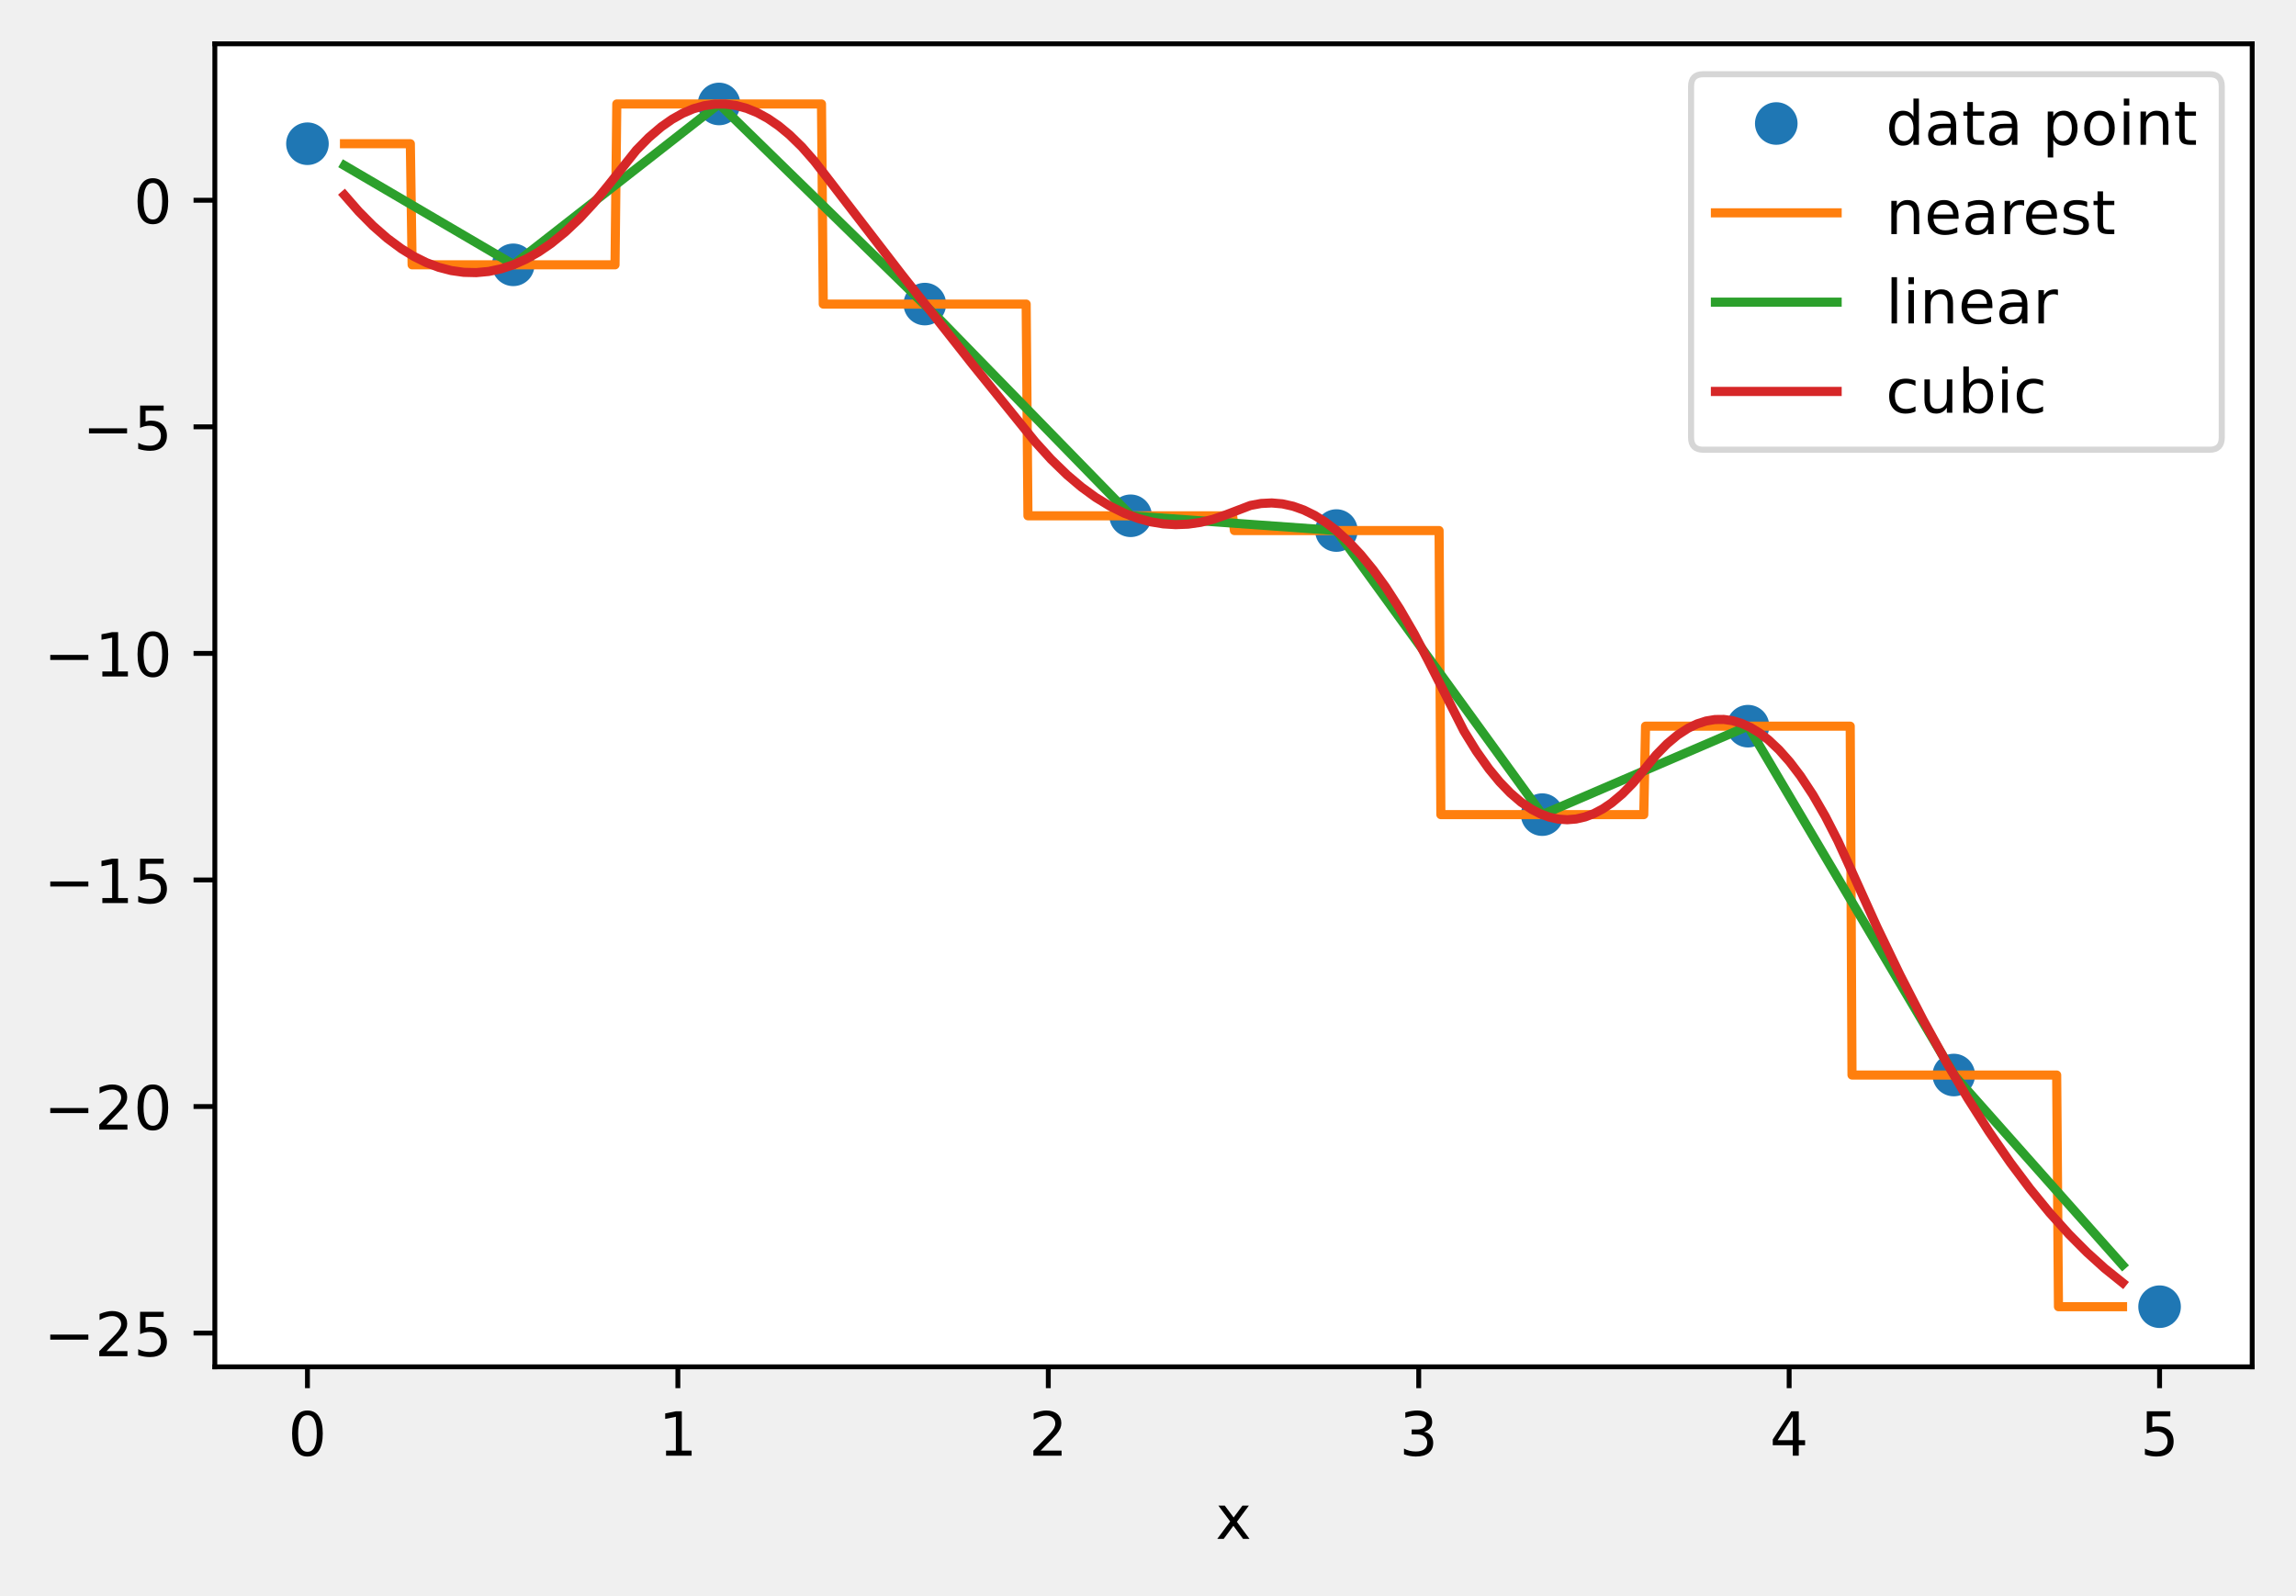
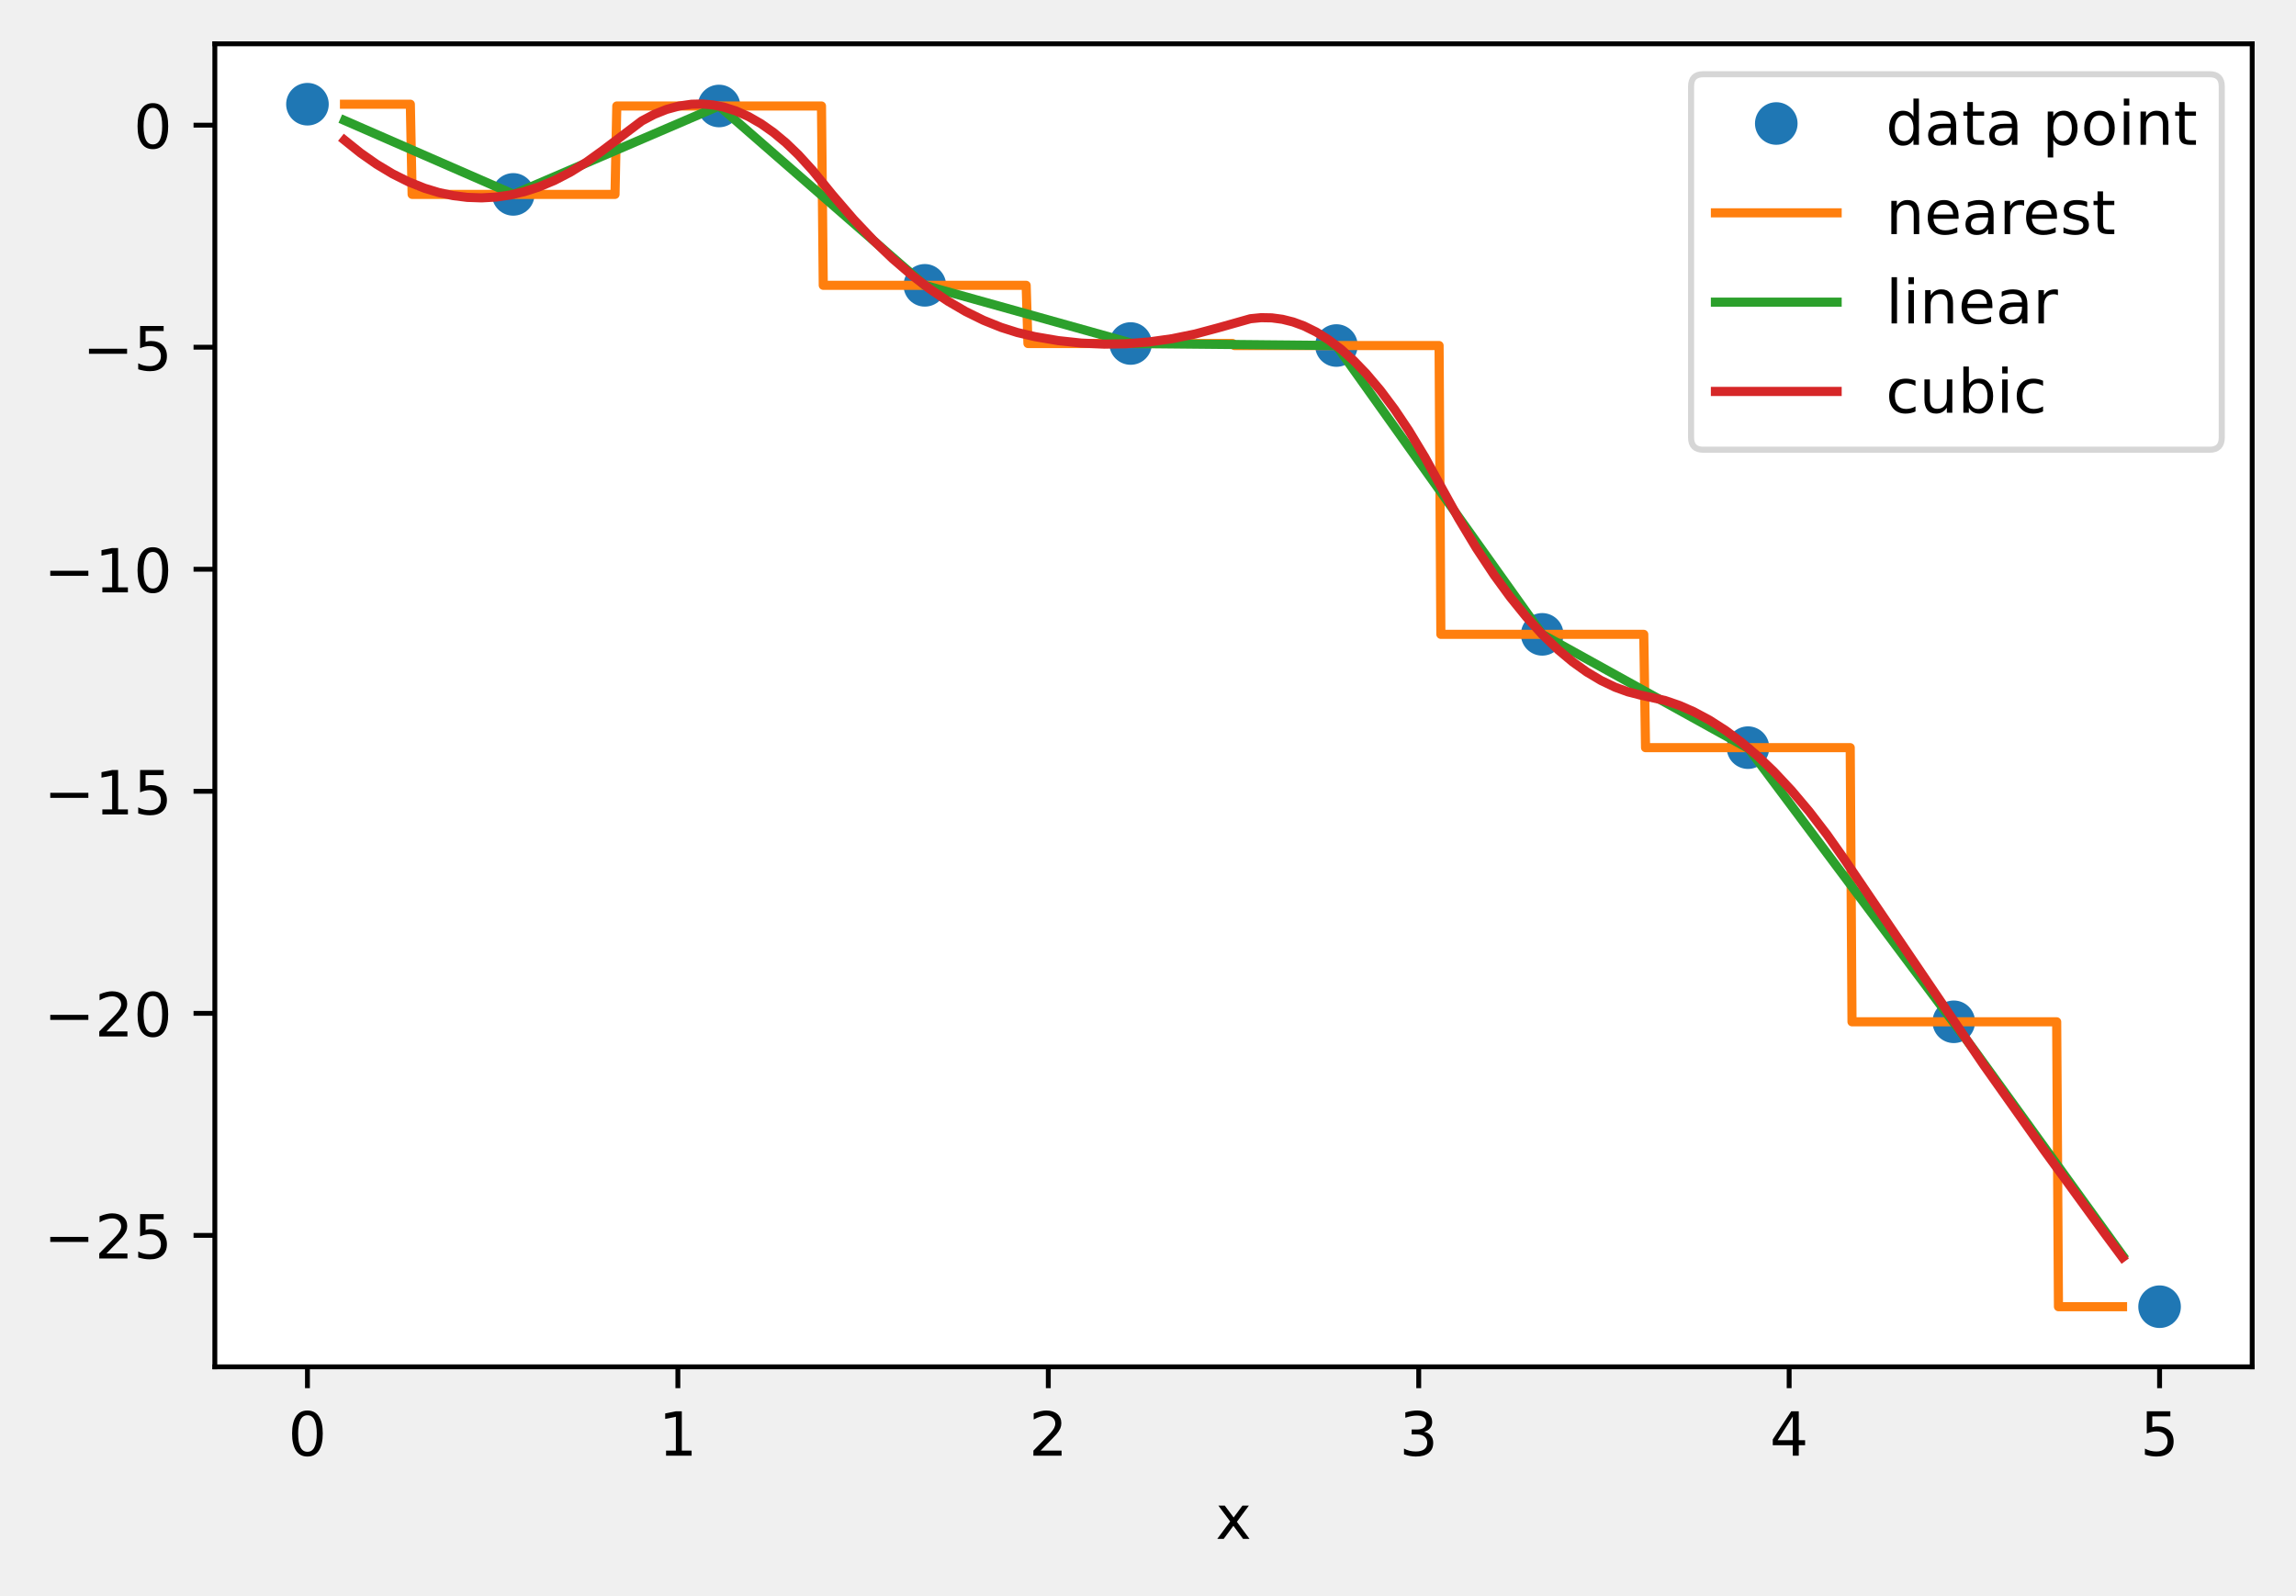
<svg xmlns="http://www.w3.org/2000/svg" xmlns:xlink="http://www.w3.org/1999/xlink" height="262.196pt" version="1.1" viewBox="0 0 377.305 262.196" width="377.305pt">
  <defs>
    <style type="text/css">*{stroke-linecap:butt;stroke-linejoin:round;}</style>
  </defs>
  <g id="figure_1">
    <g id="patch_1">
      <path d="M 0 262.196  L 377.305 262.196  L 377.305 0  L 0 0  z " style="fill:none;" />
    </g>
    <g id="axes_1">
      <g id="patch_2">
        <path d="M 35.305 224.64  L 370.105 224.64  L 370.105 7.2  L 35.305 7.2  z " style="fill:#ffffff;" />
      </g>
      <g id="matplotlib.axis_1">
        <g id="xtick_1">
          <g id="line2d_1">
            <defs>
-               <path d="M 0 0  L 0 3.5  " id="md786b5c1ed" style="stroke:#000000;stroke-width:0.8;" />
-             </defs>
-             <g>
-               <use style="stroke:#000000;stroke-width:0.8;" x="50.523" xlink:href="#md786b5c1ed" y="224.64" />
+               <path d="M 0 0  L 0 3.5  " id="m8e5bbc45bf" style="stroke:#000000;stroke-width:0.8;" />
+             </defs>
+             <g>
+               <use style="stroke:#000000;stroke-width:0.8;" x="50.523" xlink:href="#m8e5bbc45bf" y="224.64" />
            </g>
          </g>
          <g id="text_1">
            <g transform="translate(47.34162 239.2384)scale(0.1 -0.1)">
              <defs>
                <path d="M 31.781 66.406  Q 24.172 66.406 20.328 58.906  Q 16.5 51.422 16.5 36.375  Q 16.5 21.391 20.328 13.891  Q 24.172 6.391 31.781 6.391  Q 39.453 6.391 43.281 13.891  Q 47.125 21.391 47.125 36.375  Q 47.125 51.422 43.281 58.906  Q 39.453 66.406 31.781 66.406  z M 31.781 74.219  Q 44.047 74.219 50.516 64.516  Q 56.984 54.828 56.984 36.375  Q 56.984 17.969 50.516 8.266  Q 44.047 -1.422 31.781 -1.422  Q 19.531 -1.422 13.062 8.266  Q 6.594 17.969 6.594 36.375  Q 6.594 54.828 13.062 64.516  Q 19.531 74.219 31.781 74.219  z " id="DejaVuSans-48" />
              </defs>
              <use xlink:href="#DejaVuSans-48" />
            </g>
          </g>
        </g>
        <g id="xtick_2">
          <g id="line2d_2">
            <g>
-               <use style="stroke:#000000;stroke-width:0.8;" x="111.396" xlink:href="#md786b5c1ed" y="224.64" />
+               <use style="stroke:#000000;stroke-width:0.8;" x="111.396" xlink:href="#m8e5bbc45bf" y="224.64" />
            </g>
          </g>
          <g id="text_2">
            <g transform="translate(108.2143 239.2384)scale(0.1 -0.1)">
              <defs>
                <path d="M 12.406 8.297  L 28.516 8.297  L 28.516 63.922  L 10.984 60.406  L 10.984 69.391  L 28.422 72.906  L 38.281 72.906  L 38.281 8.297  L 54.391 8.297  L 54.391 0  L 12.406 0  z " id="DejaVuSans-49" />
              </defs>
              <use xlink:href="#DejaVuSans-49" />
            </g>
          </g>
        </g>
        <g id="xtick_3">
          <g id="line2d_3">
            <g>
-               <use style="stroke:#000000;stroke-width:0.8;" x="172.268" xlink:href="#md786b5c1ed" y="224.64" />
+               <use style="stroke:#000000;stroke-width:0.8;" x="172.268" xlink:href="#m8e5bbc45bf" y="224.64" />
            </g>
          </g>
          <g id="text_3">
            <g transform="translate(169.0871 239.2384)scale(0.1 -0.1)">
              <defs>
                <path d="M 19.188 8.297  L 53.609 8.297  L 53.609 0  L 7.328 0  L 7.328 8.297  Q 12.938 14.109 22.625 23.891  Q 32.328 33.688 34.812 36.531  Q 39.547 41.844 41.422 45.531  Q 43.312 49.219 43.312 52.781  Q 43.312 58.594 39.234 62.25  Q 35.156 65.922 28.609 65.922  Q 23.969 65.922 18.812 64.312  Q 13.672 62.703 7.812 59.422  L 7.812 69.391  Q 13.766 71.781 18.938 73  Q 24.125 74.219 28.422 74.219  Q 39.75 74.219 46.484 68.547  Q 53.219 62.891 53.219 53.422  Q 53.219 48.922 51.531 44.891  Q 49.859 40.875 45.406 35.406  Q 44.188 33.984 37.641 27.219  Q 31.109 20.453 19.188 8.297  z " id="DejaVuSans-50" />
              </defs>
              <use xlink:href="#DejaVuSans-50" />
            </g>
          </g>
        </g>
        <g id="xtick_4">
          <g id="line2d_4">
            <g>
-               <use style="stroke:#000000;stroke-width:0.8;" x="233.141" xlink:href="#md786b5c1ed" y="224.64" />
+               <use style="stroke:#000000;stroke-width:0.8;" x="233.141" xlink:href="#m8e5bbc45bf" y="224.64" />
            </g>
          </g>
          <g id="text_4">
            <g transform="translate(229.9598 239.2384)scale(0.1 -0.1)">
              <defs>
                <path d="M 40.578 39.312  Q 47.656 37.797 51.625 33  Q 55.609 28.219 55.609 21.188  Q 55.609 10.406 48.188 4.484  Q 40.766 -1.422 27.094 -1.422  Q 22.516 -1.422 17.656 -0.516  Q 12.797 0.391 7.625 2.203  L 7.625 11.719  Q 11.719 9.328 16.594 8.109  Q 21.484 6.891 26.812 6.891  Q 36.078 6.891 40.938 10.547  Q 45.797 14.203 45.797 21.188  Q 45.797 27.641 41.281 31.266  Q 36.766 34.906 28.719 34.906  L 20.219 34.906  L 20.219 43.016  L 29.109 43.016  Q 36.375 43.016 40.234 45.922  Q 44.094 48.828 44.094 54.297  Q 44.094 59.906 40.109 62.906  Q 36.141 65.922 28.719 65.922  Q 24.656 65.922 20.016 65.031  Q 15.375 64.156 9.812 62.312  L 9.812 71.094  Q 15.438 72.656 20.344 73.438  Q 25.25 74.219 29.594 74.219  Q 40.828 74.219 47.359 69.109  Q 53.906 64.016 53.906 55.328  Q 53.906 49.266 50.438 45.094  Q 46.969 40.922 40.578 39.312  z " id="DejaVuSans-51" />
              </defs>
              <use xlink:href="#DejaVuSans-51" />
            </g>
          </g>
        </g>
        <g id="xtick_5">
          <g id="line2d_5">
            <g>
-               <use style="stroke:#000000;stroke-width:0.8;" x="294.014" xlink:href="#md786b5c1ed" y="224.64" />
+               <use style="stroke:#000000;stroke-width:0.8;" x="294.014" xlink:href="#m8e5bbc45bf" y="224.64" />
            </g>
          </g>
          <g id="text_5">
            <g transform="translate(290.8325 239.2384)scale(0.1 -0.1)">
              <defs>
                <path d="M 37.797 64.312  L 12.891 25.391  L 37.797 25.391  z M 35.203 72.906  L 47.609 72.906  L 47.609 25.391  L 58.016 25.391  L 58.016 17.188  L 47.609 17.188  L 47.609 0  L 37.797 0  L 37.797 17.188  L 4.891 17.188  L 4.891 26.703  z " id="DejaVuSans-52" />
              </defs>
              <use xlink:href="#DejaVuSans-52" />
            </g>
          </g>
        </g>
        <g id="xtick_6">
          <g id="line2d_6">
            <g>
-               <use style="stroke:#000000;stroke-width:0.8;" x="354.887" xlink:href="#md786b5c1ed" y="224.64" />
+               <use style="stroke:#000000;stroke-width:0.8;" x="354.887" xlink:href="#m8e5bbc45bf" y="224.64" />
            </g>
          </g>
          <g id="text_6">
            <g transform="translate(351.7053 239.2384)scale(0.1 -0.1)">
              <defs>
                <path d="M 10.797 72.906  L 49.516 72.906  L 49.516 64.594  L 19.828 64.594  L 19.828 46.734  Q 21.969 47.469 24.109 47.828  Q 26.266 48.188 28.422 48.188  Q 40.625 48.188 47.75 41.5  Q 54.891 34.812 54.891 23.391  Q 54.891 11.625 47.562 5.094  Q 40.234 -1.422 26.906 -1.422  Q 22.312 -1.422 17.547 -0.641  Q 12.797 0.141 7.719 1.703  L 7.719 11.625  Q 12.109 9.234 16.797 8.062  Q 21.484 6.891 26.703 6.891  Q 35.156 6.891 40.078 11.328  Q 45.016 15.766 45.016 23.391  Q 45.016 31 40.078 35.438  Q 35.156 39.891 26.703 39.891  Q 22.75 39.891 18.812 39.016  Q 14.891 38.141 10.797 36.281  z " id="DejaVuSans-53" />
              </defs>
              <use xlink:href="#DejaVuSans-53" />
            </g>
          </g>
        </g>
        <g id="text_7">
          <g transform="translate(199.7453 252.9166)scale(0.1 -0.1)">
            <defs>
              <path d="M 54.891 54.688  L 35.109 28.078  L 55.906 0  L 45.312 0  L 29.391 21.484  L 13.484 0  L 2.875 0  L 24.125 28.609  L 4.688 54.688  L 15.281 54.688  L 29.781 35.203  L 44.281 54.688  z " id="DejaVuSans-120" />
            </defs>
            <use xlink:href="#DejaVuSans-120" />
          </g>
        </g>
      </g>
      <g id="matplotlib.axis_2">
        <g id="ytick_1">
          <g id="line2d_7">
            <defs>
-               <path d="M 0 0  L -3.5 0  " id="ma6ecfd763f" style="stroke:#000000;stroke-width:0.8;" />
-             </defs>
-             <g>
-               <use style="stroke:#000000;stroke-width:0.8;" x="35.305" xlink:href="#ma6ecfd763f" y="219.092" />
+               <path d="M 0 0  L -3.5 0  " id="m266c6578e3" style="stroke:#000000;stroke-width:0.8;" />
+             </defs>
+             <g>
+               <use style="stroke:#000000;stroke-width:0.8;" x="35.305" xlink:href="#m266c6578e3" y="203.034" />
            </g>
          </g>
          <g id="text_8">
-             <g transform="translate(7.2 222.8908)scale(0.1 -0.1)">
+             <g transform="translate(7.2 206.8333)scale(0.1 -0.1)">
              <defs>
                <path d="M 10.594 35.5  L 73.188 35.5  L 73.188 27.203  L 10.594 27.203  z " id="DejaVuSans-8722" />
              </defs>
              <use xlink:href="#DejaVuSans-8722" />
              <use x="83.789" xlink:href="#DejaVuSans-50" />
              <use x="147.412" xlink:href="#DejaVuSans-53" />
            </g>
          </g>
        </g>
        <g id="ytick_2">
          <g id="line2d_8">
            <g>
-               <use style="stroke:#000000;stroke-width:0.8;" x="35.305" xlink:href="#ma6ecfd763f" y="181.856" />
+               <use style="stroke:#000000;stroke-width:0.8;" x="35.305" xlink:href="#m266c6578e3" y="166.542" />
            </g>
          </g>
          <g id="text_9">
-             <g transform="translate(7.2 185.6549)scale(0.1 -0.1)">
+             <g transform="translate(7.2 170.341)scale(0.1 -0.1)">
              <use xlink:href="#DejaVuSans-8722" />
              <use x="83.789" xlink:href="#DejaVuSans-50" />
              <use x="147.412" xlink:href="#DejaVuSans-48" />
            </g>
          </g>
        </g>
        <g id="ytick_3">
          <g id="line2d_9">
            <g>
-               <use style="stroke:#000000;stroke-width:0.8;" x="35.305" xlink:href="#ma6ecfd763f" y="144.62" />
+               <use style="stroke:#000000;stroke-width:0.8;" x="35.305" xlink:href="#m266c6578e3" y="130.05" />
            </g>
          </g>
          <g id="text_10">
-             <g transform="translate(7.2 148.419)scale(0.1 -0.1)">
+             <g transform="translate(7.2 133.8487)scale(0.1 -0.1)">
              <use xlink:href="#DejaVuSans-8722" />
              <use x="83.789" xlink:href="#DejaVuSans-49" />
              <use x="147.412" xlink:href="#DejaVuSans-53" />
            </g>
          </g>
        </g>
        <g id="ytick_4">
          <g id="line2d_10">
            <g>
-               <use style="stroke:#000000;stroke-width:0.8;" x="35.305" xlink:href="#ma6ecfd763f" y="107.384" />
+               <use style="stroke:#000000;stroke-width:0.8;" x="35.305" xlink:href="#m266c6578e3" y="93.557" />
            </g>
          </g>
          <g id="text_11">
-             <g transform="translate(7.2 111.1831)scale(0.1 -0.1)">
+             <g transform="translate(7.2 97.35644)scale(0.1 -0.1)">
              <use xlink:href="#DejaVuSans-8722" />
              <use x="83.789" xlink:href="#DejaVuSans-49" />
              <use x="147.412" xlink:href="#DejaVuSans-48" />
            </g>
          </g>
        </g>
        <g id="ytick_5">
          <g id="line2d_11">
            <g>
-               <use style="stroke:#000000;stroke-width:0.8;" x="35.305" xlink:href="#ma6ecfd763f" y="70.148" />
+               <use style="stroke:#000000;stroke-width:0.8;" x="35.305" xlink:href="#m266c6578e3" y="57.065" />
            </g>
          </g>
          <g id="text_12">
-             <g transform="translate(13.5625 73.94714)scale(0.1 -0.1)">
+             <g transform="translate(13.5625 60.86415)scale(0.1 -0.1)">
              <use xlink:href="#DejaVuSans-8722" />
              <use x="83.789" xlink:href="#DejaVuSans-53" />
            </g>
          </g>
        </g>
        <g id="ytick_6">
          <g id="line2d_12">
            <g>
-               <use style="stroke:#000000;stroke-width:0.8;" x="35.305" xlink:href="#ma6ecfd763f" y="32.912" />
+               <use style="stroke:#000000;stroke-width:0.8;" x="35.305" xlink:href="#m266c6578e3" y="20.573" />
            </g>
          </g>
          <g id="text_13">
-             <g transform="translate(21.94219 36.71122)scale(0.1 -0.1)">
+             <g transform="translate(21.94219 24.37186)scale(0.1 -0.1)">
              <use xlink:href="#DejaVuSans-48" />
            </g>
          </g>
        </g>
      </g>
      <g id="line2d_13">
        <defs>
-           <path d="M 0 3  C 0.796 3 1.559 2.684 2.121 2.121  C 2.684 1.559 3 0.796 3 0  C 3 -0.796 2.684 -1.559 2.121 -2.121  C 1.559 -2.684 0.796 -3 0 -3  C -0.796 -3 -1.559 -2.684 -2.121 -2.121  C -2.684 -1.559 -3 -0.796 -3 0  C -3 0.796 -2.684 1.559 -2.121 2.121  C -1.559 2.684 -0.796 3 0 3  z " id="m1af8a20fc8" style="stroke:#1f77b4;" />
+           <path d="M 0 3  C 0.796 3 1.559 2.684 2.121 2.121  C 2.684 1.559 3 0.796 3 0  C 3 -0.796 2.684 -1.559 2.121 -2.121  C 1.559 -2.684 0.796 -3 0 -3  C -0.796 -3 -1.559 -2.684 -2.121 -2.121  C -2.684 -1.559 -3 -0.796 -3 0  C -3 0.796 -2.684 1.559 -2.121 2.121  C -1.559 2.684 -0.796 3 0 3  z " id="md344ffe5b4" style="stroke:#1f77b4;" />
        </defs>
-         <g clip-path="url(#pd43151d7d2)">
-           <use style="fill:#1f77b4;stroke:#1f77b4;" x="50.523" xlink:href="#m1af8a20fc8" y="23.622" />
-           <use style="fill:#1f77b4;stroke:#1f77b4;" x="84.341" xlink:href="#m1af8a20fc8" y="43.525" />
-           <use style="fill:#1f77b4;stroke:#1f77b4;" x="118.159" xlink:href="#m1af8a20fc8" y="17.086" />
-           <use style="fill:#1f77b4;stroke:#1f77b4;" x="151.977" xlink:href="#m1af8a20fc8" y="49.976" />
-           <use style="fill:#1f77b4;stroke:#1f77b4;" x="185.796" xlink:href="#m1af8a20fc8" y="84.769" />
-           <use style="fill:#1f77b4;stroke:#1f77b4;" x="219.614" xlink:href="#m1af8a20fc8" y="87.196" />
-           <use style="fill:#1f77b4;stroke:#1f77b4;" x="253.432" xlink:href="#m1af8a20fc8" y="133.885" />
-           <use style="fill:#1f77b4;stroke:#1f77b4;" x="287.25" xlink:href="#m1af8a20fc8" y="119.347" />
-           <use style="fill:#1f77b4;stroke:#1f77b4;" x="321.068" xlink:href="#m1af8a20fc8" y="176.68" />
-           <use style="fill:#1f77b4;stroke:#1f77b4;" x="354.887" xlink:href="#m1af8a20fc8" y="214.756" />
+         <g clip-path="url(#p3b964c549b)">
+           <use style="fill:#1f77b4;stroke:#1f77b4;" x="50.523" xlink:href="#md344ffe5b4" y="17.127" />
+           <use style="fill:#1f77b4;stroke:#1f77b4;" x="84.341" xlink:href="#md344ffe5b4" y="31.948" />
+           <use style="fill:#1f77b4;stroke:#1f77b4;" x="118.159" xlink:href="#md344ffe5b4" y="17.419" />
+           <use style="fill:#1f77b4;stroke:#1f77b4;" x="151.977" xlink:href="#md344ffe5b4" y="46.893" />
+           <use style="fill:#1f77b4;stroke:#1f77b4;" x="185.796" xlink:href="#md344ffe5b4" y="56.455" />
+           <use style="fill:#1f77b4;stroke:#1f77b4;" x="219.614" xlink:href="#md344ffe5b4" y="56.788" />
+           <use style="fill:#1f77b4;stroke:#1f77b4;" x="253.432" xlink:href="#md344ffe5b4" y="104.256" />
+           <use style="fill:#1f77b4;stroke:#1f77b4;" x="287.25" xlink:href="#md344ffe5b4" y="122.876" />
+           <use style="fill:#1f77b4;stroke:#1f77b4;" x="321.068" xlink:href="#md344ffe5b4" y="167.933" />
+           <use style="fill:#1f77b4;stroke:#1f77b4;" x="354.887" xlink:href="#md344ffe5b4" y="214.756" />
        </g>
      </g>
      <g id="line2d_14">
-         <path clip-path="url(#pd43151d7d2)" d="M 56.61 23.622  L 67.432 23.622  L 67.724 43.525  L 101.067 43.525  L 101.36 17.086  L 134.995 17.086  L 135.288 49.976  L 168.631 49.976  L 168.923 84.769  L 202.558 84.769  L 202.851 87.196  L 236.486 87.196  L 236.779 133.885  L 270.122 133.885  L 270.414 119.347  L 304.05 119.347  L 304.342 176.68  L 337.977 176.68  L 338.27 214.756  L 348.799 214.756  L 348.799 214.756  " style="fill:none;stroke:#ff7f0e;stroke-linecap:square;stroke-width:1.5;" />
+         <path clip-path="url(#p3b964c549b)" d="M 56.61 17.127  L 67.432 17.127  L 67.724 31.948  L 101.067 31.948  L 101.36 17.419  L 134.995 17.419  L 135.288 46.893  L 168.631 46.893  L 168.923 56.455  L 202.558 56.455  L 202.851 56.788  L 236.486 56.788  L 236.779 104.256  L 270.122 104.256  L 270.414 122.876  L 304.05 122.876  L 304.342 167.933  L 337.977 167.933  L 338.27 214.756  L 348.799 214.756  L 348.799 214.756  " style="fill:none;stroke:#ff7f0e;stroke-linecap:square;stroke-width:1.5;" />
      </g>
      <g id="line2d_15">
-         <path clip-path="url(#pd43151d7d2)" d="M 56.61 27.205  L 84.396 43.482  L 118.031 17.186  L 118.324 17.246  L 154.591 52.666  L 185.887 84.776  L 219.522 87.19  L 220.107 87.878  L 253.45 133.877  L 287.086 119.417  L 287.378 119.564  L 321.306 176.948  L 348.799 207.903  L 348.799 207.903  " style="fill:none;stroke:#2ca02c;stroke-linecap:square;stroke-width:1.5;" />
+         <path clip-path="url(#p3b964c549b)" d="M 56.61 19.795  L 84.396 31.924  L 118.031 17.474  L 118.324 17.562  L 151.959 46.877  L 155.176 47.798  L 186.179 56.459  L 219.522 56.787  L 220.107 57.481  L 253.45 104.267  L 287.378 123.046  L 324.523 172.717  L 348.799 206.328  L 348.799 206.328  " style="fill:none;stroke:#2ca02c;stroke-linecap:square;stroke-width:1.5;" />
      </g>
      <g id="line2d_16">
-         <path clip-path="url(#pd43151d7d2)" d="M 56.61 32.068  L 58.95 34.747  L 61.29 37.11  L 63.63 39.157  L 65.97 40.889  L 68.017 42.146  L 70.064 43.161  L 72.112 43.935  L 74.159 44.467  L 76.206 44.757  L 78.254 44.806  L 80.301 44.614  L 82.349 44.179  L 84.396 43.504  L 86.443 42.586  L 88.491 41.428  L 90.538 40.027  L 92.878 38.131  L 95.218 35.92  L 97.558 33.392  L 99.897 30.55  L 104.577 24.675  L 106.624 22.596  L 108.672 20.849  L 110.427 19.615  L 112.182 18.626  L 113.937 17.88  L 115.691 17.379  L 117.446 17.121  L 119.201 17.107  L 120.956 17.337  L 122.711 17.812  L 124.466 18.53  L 126.221 19.492  L 127.976 20.698  L 129.731 22.148  L 131.778 24.147  L 133.825 26.479  L 136.458 29.886  L 148.157 45.089  L 159.856 59.932  L 170.093 72.59  L 172.725 75.494  L 175.358 78.051  L 177.698 80.032  L 180.037 81.738  L 182.377 83.17  L 184.717 84.328  L 187.057 85.212  L 189.104 85.759  L 191.152 86.097  L 193.199 86.225  L 195.246 86.142  L 197.294 85.85  L 199.341 85.347  L 201.389 84.634  L 205.483 83.069  L 207.238 82.746  L 208.993 82.66  L 210.748 82.811  L 212.503 83.199  L 214.258 83.824  L 216.013 84.686  L 217.767 85.785  L 219.522 87.12  L 221.57 88.978  L 223.617 91.159  L 225.664 93.662  L 227.712 96.487  L 230.052 100.112  L 232.392 104.157  L 234.731 108.624  L 240.581 120.161  L 242.628 123.475  L 244.676 126.362  L 246.431 128.496  L 248.186 130.316  L 249.94 131.822  L 251.695 133.014  L 253.158 133.768  L 254.62 134.304  L 256.083 134.621  L 257.545 134.721  L 259.007 134.602  L 260.47 134.265  L 261.932 133.711  L 263.395 132.938  L 264.857 131.947  L 266.612 130.47  L 268.367 128.679  L 270.122 126.575  L 272.169 124.07  L 273.924 122.275  L 275.679 120.808  L 277.434 119.669  L 278.896 118.97  L 280.359 118.499  L 281.821 118.256  L 283.283 118.241  L 284.746 118.453  L 286.208 118.894  L 287.671 119.562  L 289.133 120.458  L 290.595 121.582  L 292.35 123.232  L 294.105 125.209  L 295.86 127.515  L 297.907 130.619  L 299.955 134.17  L 302.002 138.167  L 304.342 143.281  L 308.437 152.348  L 312.239 160.251  L 316.041 167.656  L 319.844 174.562  L 323.353 180.495  L 326.863 186.003  L 330.373 191.087  L 333.59 195.374  L 336.807 199.304  L 340.025 202.878  L 342.95 205.817  L 345.874 208.462  L 348.799 210.811  L 348.799 210.811  " style="fill:none;stroke:#d62728;stroke-linecap:square;stroke-width:1.5;" />
+         <path clip-path="url(#p3b964c549b)" d="M 56.61 23.028  L 59.242 25.14  L 61.875 26.987  L 64.507 28.568  L 67.139 29.884  L 69.772 30.934  L 72.112 31.645  L 74.452 32.146  L 76.791 32.438  L 79.131 32.519  L 81.471 32.391  L 83.811 32.054  L 86.151 31.506  L 88.491 30.749  L 91.123 29.646  L 93.755 28.279  L 96.388 26.645  L 99.02 24.746  L 105.455 19.881  L 107.502 18.799  L 109.549 17.98  L 111.597 17.425  L 113.644 17.132  L 115.399 17.092  L 117.154 17.244  L 118.909 17.59  L 120.956 18.239  L 123.003 19.151  L 125.051 20.326  L 127.098 21.765  L 129.146 23.467  L 131.193 25.433  L 133.533 28.001  L 136.75 31.963  L 140.26 36.04  L 143.477 39.443  L 146.694 42.525  L 149.912 45.288  L 152.837 47.522  L 155.761 49.492  L 158.686 51.197  L 161.611 52.638  L 164.536 53.814  L 167.168 54.646  L 170.093 55.331  L 173.895 55.98  L 177.698 56.388  L 181.5 56.556  L 185.01 56.497  L 188.812 56.201  L 192.614 55.665  L 196.416 54.888  L 200.219 53.87  L 205.483 52.383  L 207.238 52.21  L 208.993 52.242  L 210.748 52.477  L 212.503 52.917  L 214.258 53.561  L 216.305 54.57  L 218.352 55.857  L 220.4 57.422  L 222.447 59.265  L 224.495 61.385  L 226.834 64.149  L 229.174 67.276  L 231.514 70.765  L 234.146 75.125  L 236.779 79.94  L 239.704 85.242  L 242.628 90.104  L 245.553 94.527  L 248.186 98.132  L 250.818 101.382  L 253.45 104.275  L 256.083 106.813  L 258.422 108.77  L 260.762 110.446  L 263.102 111.84  L 265.442 112.954  L 267.489 113.698  L 269.537 114.226  L 273.631 115.132  L 275.971 115.934  L 278.311 116.955  L 280.944 118.366  L 283.576 120.055  L 286.208 122.021  L 288.841 124.264  L 291.473 126.785  L 294.398 129.912  L 297.322 133.38  L 300.247 137.192  L 303.172 141.346  L 325.986 175.023  L 335.93 189.067  L 345.874 202.721  L 348.799 206.662  L 348.799 206.662  " style="fill:none;stroke:#d62728;stroke-linecap:square;stroke-width:1.5;" />
      </g>
      <g id="patch_3">
        <path d="M 35.305 224.64  L 35.305 7.2  " style="fill:none;stroke:#000000;stroke-linecap:square;stroke-linejoin:miter;stroke-width:0.8;" />
      </g>
      <g id="patch_4">
        <path d="M 370.105 224.64  L 370.105 7.2  " style="fill:none;stroke:#000000;stroke-linecap:square;stroke-linejoin:miter;stroke-width:0.8;" />
      </g>
      <g id="patch_5">
        <path d="M 35.305 224.64  L 370.105 224.64  " style="fill:none;stroke:#000000;stroke-linecap:square;stroke-linejoin:miter;stroke-width:0.8;" />
      </g>
      <g id="patch_6">
        <path d="M 35.305 7.2  L 370.105 7.2  " style="fill:none;stroke:#000000;stroke-linecap:square;stroke-linejoin:miter;stroke-width:0.8;" />
      </g>
      <g id="legend_1">
        <g id="patch_7">
          <path d="M 279.898 73.912  L 363.105 73.912  Q 365.105 73.912 365.105 71.912  L 365.105 14.2  Q 365.105 12.2 363.105 12.2  L 279.898 12.2  Q 277.898 12.2 277.898 14.2  L 277.898 71.912  Q 277.898 73.912 279.898 73.912  z " style="fill:#ffffff;opacity:0.8;stroke:#cccccc;stroke-linejoin:miter;" />
        </g>
        <g id="line2d_17" />
        <g id="line2d_18">
          <g>
-             <use style="fill:#1f77b4;stroke:#1f77b4;" x="291.898" xlink:href="#m1af8a20fc8" y="20.298" />
+             <use style="fill:#1f77b4;stroke:#1f77b4;" x="291.898" xlink:href="#md344ffe5b4" y="20.298" />
          </g>
        </g>
        <g id="text_14">
          <g transform="translate(309.8984 23.79844)scale(0.1 -0.1)">
            <defs>
              <path d="M 45.406 46.391  L 45.406 75.984  L 54.391 75.984  L 54.391 0  L 45.406 0  L 45.406 8.203  Q 42.578 3.328 38.25 0.953  Q 33.938 -1.422 27.875 -1.422  Q 17.969 -1.422 11.734 6.484  Q 5.516 14.406 5.516 27.297  Q 5.516 40.188 11.734 48.094  Q 17.969 56 27.875 56  Q 33.938 56 38.25 53.625  Q 42.578 51.266 45.406 46.391  z M 14.797 27.297  Q 14.797 17.391 18.875 11.75  Q 22.953 6.109 30.078 6.109  Q 37.203 6.109 41.297 11.75  Q 45.406 17.391 45.406 27.297  Q 45.406 37.203 41.297 42.844  Q 37.203 48.484 30.078 48.484  Q 22.953 48.484 18.875 42.844  Q 14.797 37.203 14.797 27.297  z " id="DejaVuSans-100" />
              <path d="M 34.281 27.484  Q 23.391 27.484 19.188 25  Q 14.984 22.516 14.984 16.5  Q 14.984 11.719 18.141 8.906  Q 21.297 6.109 26.703 6.109  Q 34.188 6.109 38.703 11.406  Q 43.219 16.703 43.219 25.484  L 43.219 27.484  z M 52.203 31.203  L 52.203 0  L 43.219 0  L 43.219 8.297  Q 40.141 3.328 35.547 0.953  Q 30.953 -1.422 24.312 -1.422  Q 15.922 -1.422 10.953 3.297  Q 6 8.016 6 15.922  Q 6 25.141 12.172 29.828  Q 18.359 34.516 30.609 34.516  L 43.219 34.516  L 43.219 35.406  Q 43.219 41.609 39.141 45  Q 35.062 48.391 27.688 48.391  Q 23 48.391 18.547 47.266  Q 14.109 46.141 10.016 43.891  L 10.016 52.203  Q 14.938 54.109 19.578 55.047  Q 24.219 56 28.609 56  Q 40.484 56 46.344 49.844  Q 52.203 43.703 52.203 31.203  z " id="DejaVuSans-97" />
              <path d="M 18.312 70.219  L 18.312 54.688  L 36.812 54.688  L 36.812 47.703  L 18.312 47.703  L 18.312 18.016  Q 18.312 11.328 20.141 9.422  Q 21.969 7.516 27.594 7.516  L 36.812 7.516  L 36.812 0  L 27.594 0  Q 17.188 0 13.234 3.875  Q 9.281 7.766 9.281 18.016  L 9.281 47.703  L 2.688 47.703  L 2.688 54.688  L 9.281 54.688  L 9.281 70.219  z " id="DejaVuSans-116" />
              <path id="DejaVuSans-32" />
              <path d="M 18.109 8.203  L 18.109 -20.797  L 9.078 -20.797  L 9.078 54.688  L 18.109 54.688  L 18.109 46.391  Q 20.953 51.266 25.266 53.625  Q 29.594 56 35.594 56  Q 45.562 56 51.781 48.094  Q 58.016 40.188 58.016 27.297  Q 58.016 14.406 51.781 6.484  Q 45.562 -1.422 35.594 -1.422  Q 29.594 -1.422 25.266 0.953  Q 20.953 3.328 18.109 8.203  z M 48.688 27.297  Q 48.688 37.203 44.609 42.844  Q 40.531 48.484 33.406 48.484  Q 26.266 48.484 22.188 42.844  Q 18.109 37.203 18.109 27.297  Q 18.109 17.391 22.188 11.75  Q 26.266 6.109 33.406 6.109  Q 40.531 6.109 44.609 11.75  Q 48.688 17.391 48.688 27.297  z " id="DejaVuSans-112" />
              <path d="M 30.609 48.391  Q 23.391 48.391 19.188 42.75  Q 14.984 37.109 14.984 27.297  Q 14.984 17.484 19.156 11.844  Q 23.344 6.203 30.609 6.203  Q 37.797 6.203 41.984 11.859  Q 46.188 17.531 46.188 27.297  Q 46.188 37.016 41.984 42.703  Q 37.797 48.391 30.609 48.391  z M 30.609 56  Q 42.328 56 49.016 48.375  Q 55.719 40.766 55.719 27.297  Q 55.719 13.875 49.016 6.219  Q 42.328 -1.422 30.609 -1.422  Q 18.844 -1.422 12.172 6.219  Q 5.516 13.875 5.516 27.297  Q 5.516 40.766 12.172 48.375  Q 18.844 56 30.609 56  z " id="DejaVuSans-111" />
              <path d="M 9.422 54.688  L 18.406 54.688  L 18.406 0  L 9.422 0  z M 9.422 75.984  L 18.406 75.984  L 18.406 64.594  L 9.422 64.594  z " id="DejaVuSans-105" />
              <path d="M 54.891 33.016  L 54.891 0  L 45.906 0  L 45.906 32.719  Q 45.906 40.484 42.875 44.328  Q 39.844 48.188 33.797 48.188  Q 26.516 48.188 22.312 43.547  Q 18.109 38.922 18.109 30.906  L 18.109 0  L 9.078 0  L 9.078 54.688  L 18.109 54.688  L 18.109 46.188  Q 21.344 51.125 25.703 53.562  Q 30.078 56 35.797 56  Q 45.219 56 50.047 50.172  Q 54.891 44.344 54.891 33.016  z " id="DejaVuSans-110" />
            </defs>
            <use xlink:href="#DejaVuSans-100" />
            <use x="63.477" xlink:href="#DejaVuSans-97" />
            <use x="124.756" xlink:href="#DejaVuSans-116" />
            <use x="163.965" xlink:href="#DejaVuSans-97" />
            <use x="225.244" xlink:href="#DejaVuSans-32" />
            <use x="257.031" xlink:href="#DejaVuSans-112" />
            <use x="320.508" xlink:href="#DejaVuSans-111" />
            <use x="381.689" xlink:href="#DejaVuSans-105" />
            <use x="409.473" xlink:href="#DejaVuSans-110" />
            <use x="472.852" xlink:href="#DejaVuSans-116" />
          </g>
        </g>
        <g id="line2d_19">
          <path d="M 281.898 34.977  L 301.898 34.977  " style="fill:none;stroke:#ff7f0e;stroke-linecap:square;stroke-width:1.5;" />
        </g>
        <g id="line2d_20" />
        <g id="text_15">
          <g transform="translate(309.8984 38.47656)scale(0.1 -0.1)">
            <defs>
              <path d="M 56.203 29.594  L 56.203 25.203  L 14.891 25.203  Q 15.484 15.922 20.484 11.062  Q 25.484 6.203 34.422 6.203  Q 39.594 6.203 44.453 7.469  Q 49.312 8.734 54.109 11.281  L 54.109 2.781  Q 49.266 0.734 44.188 -0.344  Q 39.109 -1.422 33.891 -1.422  Q 20.797 -1.422 13.156 6.188  Q 5.516 13.812 5.516 26.812  Q 5.516 40.234 12.766 48.109  Q 20.016 56 32.328 56  Q 43.359 56 49.781 48.891  Q 56.203 41.797 56.203 29.594  z M 47.219 32.234  Q 47.125 39.594 43.094 43.984  Q 39.062 48.391 32.422 48.391  Q 24.906 48.391 20.391 44.141  Q 15.875 39.891 15.188 32.172  z " id="DejaVuSans-101" />
              <path d="M 41.109 46.297  Q 39.594 47.172 37.812 47.578  Q 36.031 48 33.891 48  Q 26.266 48 22.188 43.047  Q 18.109 38.094 18.109 28.812  L 18.109 0  L 9.078 0  L 9.078 54.688  L 18.109 54.688  L 18.109 46.188  Q 20.953 51.172 25.484 53.578  Q 30.031 56 36.531 56  Q 37.453 56 38.578 55.875  Q 39.703 55.766 41.062 55.516  z " id="DejaVuSans-114" />
              <path d="M 44.281 53.078  L 44.281 44.578  Q 40.484 46.531 36.375 47.5  Q 32.281 48.484 27.875 48.484  Q 21.188 48.484 17.844 46.438  Q 14.5 44.391 14.5 40.281  Q 14.5 37.156 16.891 35.375  Q 19.281 33.594 26.516 31.984  L 29.594 31.297  Q 39.156 29.25 43.188 25.516  Q 47.219 21.781 47.219 15.094  Q 47.219 7.469 41.188 3.016  Q 35.156 -1.422 24.609 -1.422  Q 20.219 -1.422 15.453 -0.562  Q 10.688 0.297 5.422 2  L 5.422 11.281  Q 10.406 8.688 15.234 7.391  Q 20.062 6.109 24.812 6.109  Q 31.156 6.109 34.562 8.281  Q 37.984 10.453 37.984 14.406  Q 37.984 18.062 35.516 20.016  Q 33.062 21.969 24.703 23.781  L 21.578 24.516  Q 13.234 26.266 9.516 29.906  Q 5.812 33.547 5.812 39.891  Q 5.812 47.609 11.281 51.797  Q 16.75 56 26.812 56  Q 31.781 56 36.172 55.266  Q 40.578 54.547 44.281 53.078  z " id="DejaVuSans-115" />
            </defs>
            <use xlink:href="#DejaVuSans-110" />
            <use x="63.379" xlink:href="#DejaVuSans-101" />
            <use x="124.902" xlink:href="#DejaVuSans-97" />
            <use x="186.182" xlink:href="#DejaVuSans-114" />
            <use x="225.045" xlink:href="#DejaVuSans-101" />
            <use x="286.568" xlink:href="#DejaVuSans-115" />
            <use x="338.668" xlink:href="#DejaVuSans-116" />
          </g>
        </g>
        <g id="line2d_21">
          <path d="M 281.898 49.655  L 301.898 49.655  " style="fill:none;stroke:#2ca02c;stroke-linecap:square;stroke-width:1.5;" />
        </g>
        <g id="line2d_22" />
        <g id="text_16">
          <g transform="translate(309.8984 53.15469)scale(0.1 -0.1)">
            <defs>
              <path d="M 9.422 75.984  L 18.406 75.984  L 18.406 0  L 9.422 0  z " id="DejaVuSans-108" />
            </defs>
            <use xlink:href="#DejaVuSans-108" />
            <use x="27.783" xlink:href="#DejaVuSans-105" />
            <use x="55.566" xlink:href="#DejaVuSans-110" />
            <use x="118.945" xlink:href="#DejaVuSans-101" />
            <use x="180.469" xlink:href="#DejaVuSans-97" />
            <use x="241.748" xlink:href="#DejaVuSans-114" />
          </g>
        </g>
        <g id="line2d_23">
          <path d="M 281.898 64.333  L 301.898 64.333  " style="fill:none;stroke:#d62728;stroke-linecap:square;stroke-width:1.5;" />
        </g>
        <g id="line2d_24" />
        <g id="text_17">
          <g transform="translate(309.8984 67.83281)scale(0.1 -0.1)">
            <defs>
              <path d="M 48.781 52.594  L 48.781 44.188  Q 44.969 46.297 41.141 47.344  Q 37.312 48.391 33.406 48.391  Q 24.656 48.391 19.812 42.844  Q 14.984 37.312 14.984 27.297  Q 14.984 17.281 19.812 11.734  Q 24.656 6.203 33.406 6.203  Q 37.312 6.203 41.141 7.25  Q 44.969 8.297 48.781 10.406  L 48.781 2.094  Q 45.016 0.344 40.984 -0.531  Q 36.969 -1.422 32.422 -1.422  Q 20.062 -1.422 12.781 6.344  Q 5.516 14.109 5.516 27.297  Q 5.516 40.672 12.859 48.328  Q 20.219 56 33.016 56  Q 37.156 56 41.109 55.141  Q 45.062 54.297 48.781 52.594  z " id="DejaVuSans-99" />
              <path d="M 8.5 21.578  L 8.5 54.688  L 17.484 54.688  L 17.484 21.922  Q 17.484 14.156 20.5 10.266  Q 23.531 6.391 29.594 6.391  Q 36.859 6.391 41.078 11.031  Q 45.312 15.672 45.312 23.688  L 45.312 54.688  L 54.297 54.688  L 54.297 0  L 45.312 0  L 45.312 8.406  Q 42.047 3.422 37.719 1  Q 33.406 -1.422 27.688 -1.422  Q 18.266 -1.422 13.375 4.438  Q 8.5 10.297 8.5 21.578  z M 31.109 56  z " id="DejaVuSans-117" />
              <path d="M 48.688 27.297  Q 48.688 37.203 44.609 42.844  Q 40.531 48.484 33.406 48.484  Q 26.266 48.484 22.188 42.844  Q 18.109 37.203 18.109 27.297  Q 18.109 17.391 22.188 11.75  Q 26.266 6.109 33.406 6.109  Q 40.531 6.109 44.609 11.75  Q 48.688 17.391 48.688 27.297  z M 18.109 46.391  Q 20.953 51.266 25.266 53.625  Q 29.594 56 35.594 56  Q 45.562 56 51.781 48.094  Q 58.016 40.188 58.016 27.297  Q 58.016 14.406 51.781 6.484  Q 45.562 -1.422 35.594 -1.422  Q 29.594 -1.422 25.266 0.953  Q 20.953 3.328 18.109 8.203  L 18.109 0  L 9.078 0  L 9.078 75.984  L 18.109 75.984  z " id="DejaVuSans-98" />
            </defs>
            <use xlink:href="#DejaVuSans-99" />
            <use x="54.98" xlink:href="#DejaVuSans-117" />
            <use x="118.359" xlink:href="#DejaVuSans-98" />
            <use x="181.836" xlink:href="#DejaVuSans-105" />
            <use x="209.619" xlink:href="#DejaVuSans-99" />
          </g>
        </g>
      </g>
    </g>
  </g>
  <defs>
-     <clipPath id="pd43151d7d2">
+     <clipPath id="p3b964c549b">
      <rect height="217.44" width="334.8" x="35.305" y="7.2" />
    </clipPath>
  </defs>
</svg>
